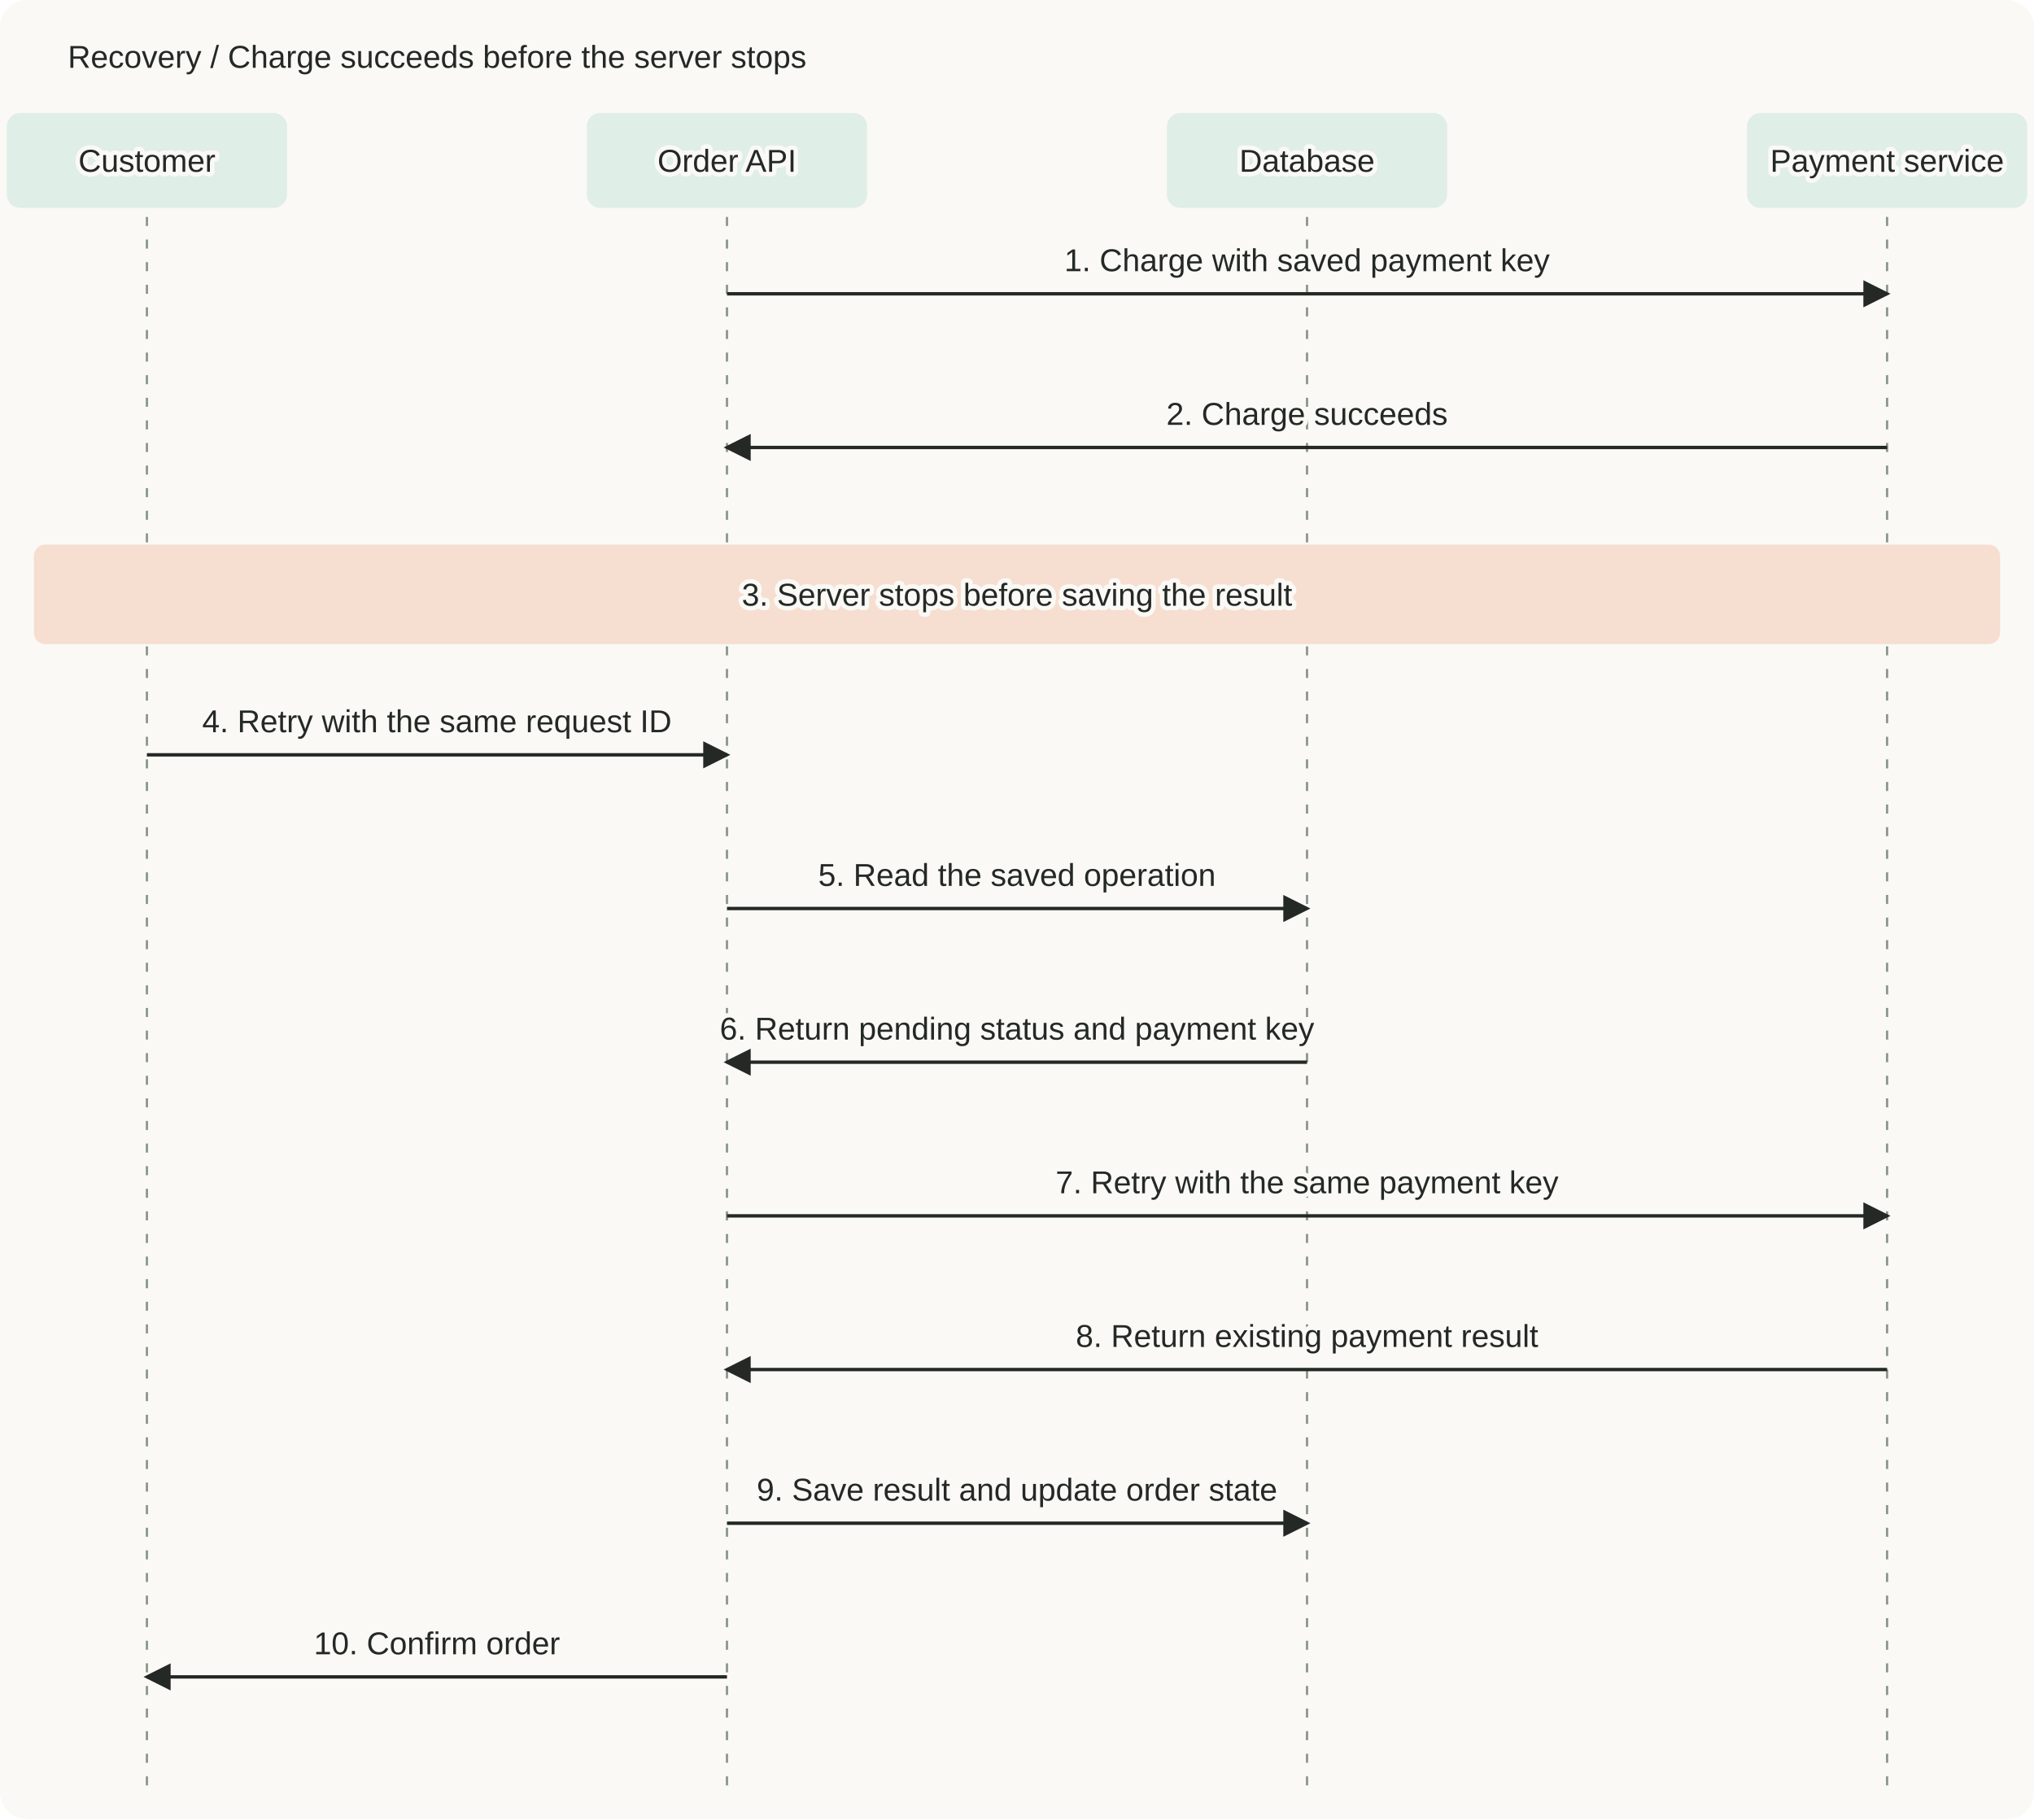
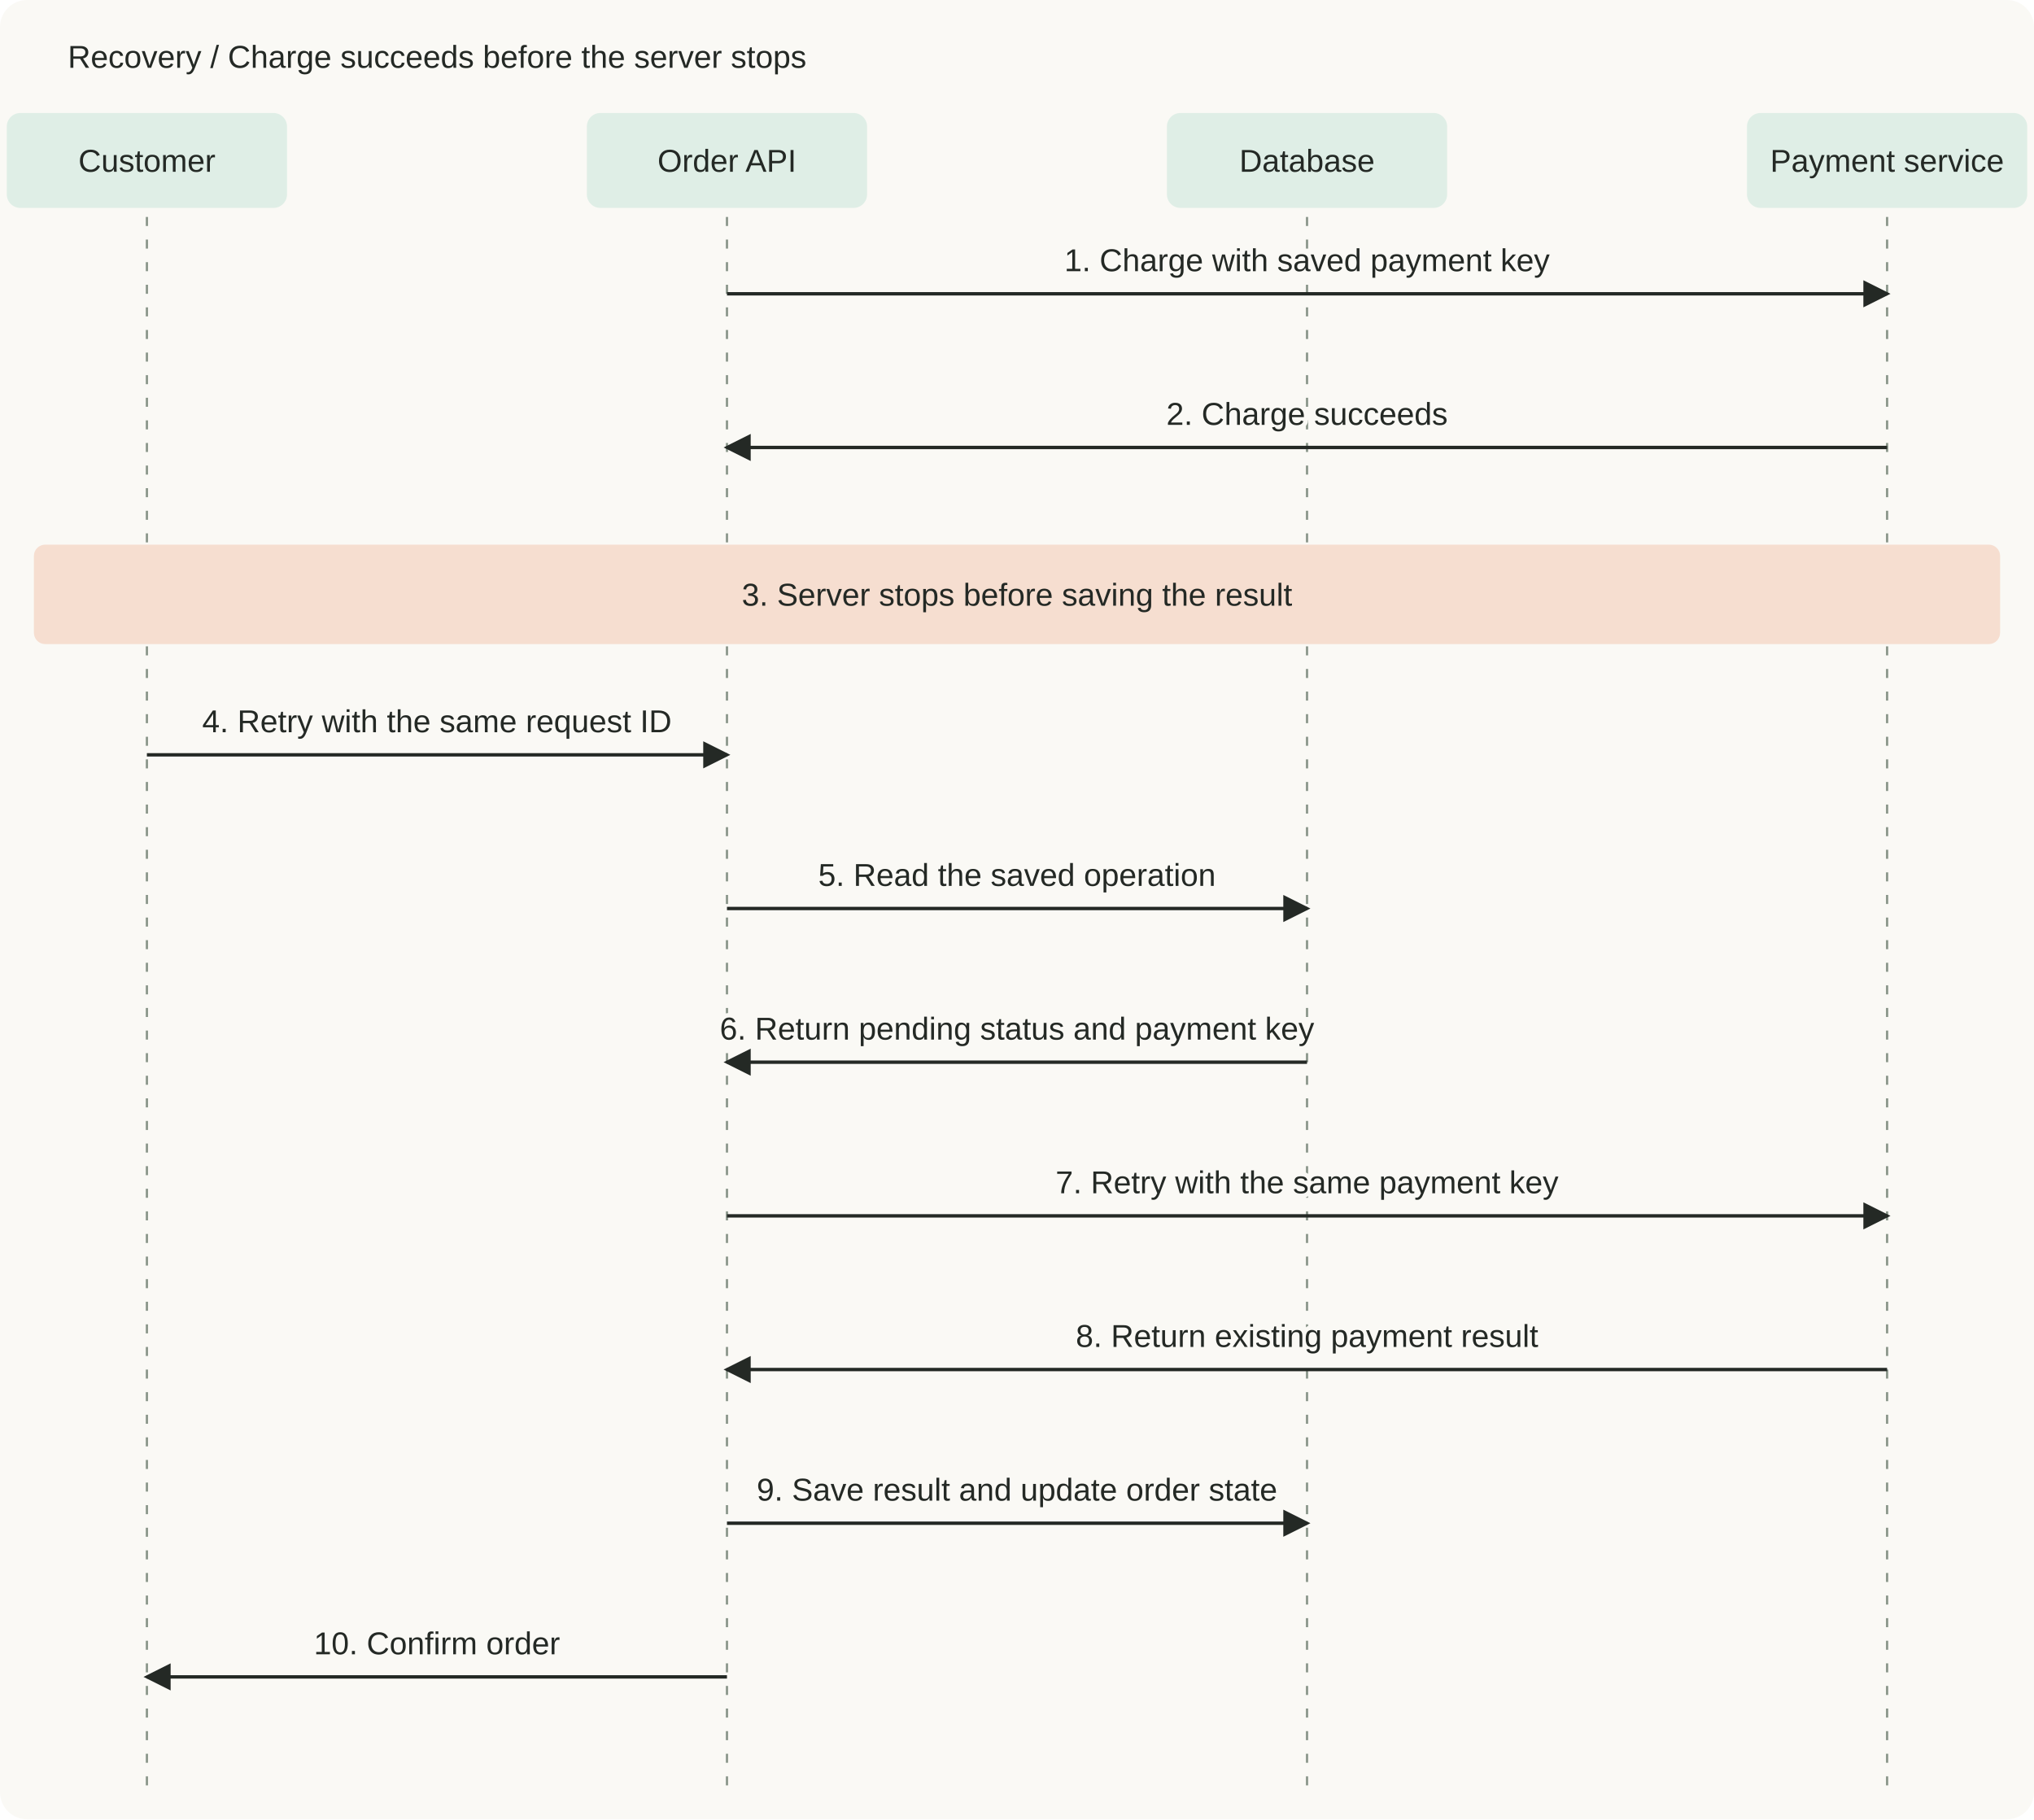
<svg xmlns="http://www.w3.org/2000/svg" width="900" height="805" viewBox="0 0 900 805" role="img" aria-labelledby="title desc">
  <defs>
    <marker id="arrow" markerWidth="8" markerHeight="8" refX="7" refY="4" orient="auto">
      <path d="M0 0L8 4L0 8Z" fill="#242925" />
    </marker>
  </defs>
  <rect width="900" height="805" rx="12" fill="#faf9f5" />
-   <text x="30" y="30" fill="#242925" font-family="Arial, sans-serif" font-size="14" text-anchor="start" paint-order="stroke" stroke="#faf9f5" stroke-width="4" stroke-linejoin="round">Recovery / Charge succeeds before the server stops</text>
+   <text x="30" y="30" fill="#242925" font-family="Arial, sans-serif" font-size="14" text-anchor="start" paint-order="stroke" stroke="#faf9f5" stroke-width="0" stroke-linejoin="round">Recovery / Charge succeeds before the server stops</text>
  <rect x="3.0" y="50" width="124" height="42" rx="6" fill="#dfeee6" />
-   <text x="65.0" y="76" fill="#242925" font-family="Arial, sans-serif" font-size="14" text-anchor="middle" paint-order="stroke" stroke="#faf9f5" stroke-width="4" stroke-linejoin="round">Customer</text>
+   <text x="65.0" y="76" fill="#242925" font-family="Arial, sans-serif" font-size="14" text-anchor="middle" paint-order="stroke" stroke="#faf9f5" stroke-width="0" stroke-linejoin="round">Customer</text>
  <path d="M65.0 96V790" stroke="#8b978b" stroke-dasharray="4 6" />
  <rect x="259.667" y="50" width="124" height="42" rx="6" fill="#dfeee6" />
-   <text x="321.667" y="76" fill="#242925" font-family="Arial, sans-serif" font-size="14" text-anchor="middle" paint-order="stroke" stroke="#faf9f5" stroke-width="4" stroke-linejoin="round">Order API</text>
+   <text x="321.667" y="76" fill="#242925" font-family="Arial, sans-serif" font-size="14" text-anchor="middle" paint-order="stroke" stroke="#faf9f5" stroke-width="0" stroke-linejoin="round">Order API</text>
  <path d="M321.667 96V790" stroke="#8b978b" stroke-dasharray="4 6" />
  <rect x="516.333" y="50" width="124" height="42" rx="6" fill="#dfeee6" />
-   <text x="578.333" y="76" fill="#242925" font-family="Arial, sans-serif" font-size="14" text-anchor="middle" paint-order="stroke" stroke="#faf9f5" stroke-width="4" stroke-linejoin="round">Database</text>
+   <text x="578.333" y="76" fill="#242925" font-family="Arial, sans-serif" font-size="14" text-anchor="middle" paint-order="stroke" stroke="#faf9f5" stroke-width="0" stroke-linejoin="round">Database</text>
  <path d="M578.333 96V790" stroke="#8b978b" stroke-dasharray="4 6" />
  <rect x="773.0" y="50" width="124" height="42" rx="6" fill="#dfeee6" />
-   <text x="835.0" y="76" fill="#242925" font-family="Arial, sans-serif" font-size="14" text-anchor="middle" paint-order="stroke" stroke="#faf9f5" stroke-width="4" stroke-linejoin="round">Payment service</text>
+   <text x="835.0" y="76" fill="#242925" font-family="Arial, sans-serif" font-size="14" text-anchor="middle" paint-order="stroke" stroke="#faf9f5" stroke-width="0" stroke-linejoin="round">Payment service</text>
  <path d="M835.0 96V790" stroke="#8b978b" stroke-dasharray="4 6" />
  <text x="578.333" y="120" fill="#242925" font-family="Arial, sans-serif" font-size="14" text-anchor="middle" paint-order="stroke" stroke="#faf9f5" stroke-width="4" stroke-linejoin="round">1. Charge with saved payment key</text>
  <path d="M321.667 130H835.0" fill="none" stroke="#242925" stroke-width="1.5" marker-end="url(#arrow)" />
  <text x="578.333" y="188" fill="#242925" font-family="Arial, sans-serif" font-size="14" text-anchor="middle" paint-order="stroke" stroke="#faf9f5" stroke-width="4" stroke-linejoin="round">2. Charge succeeds</text>
  <path d="M835.0 198H321.667" fill="none" stroke="#242925" stroke-width="1.5" marker-end="url(#arrow)" />
  <rect x="15" y="241" width="870" height="44" rx="5" fill="#f6ded0" />
-   <text x="450" y="268" fill="#242925" font-family="Arial, sans-serif" font-size="14" text-anchor="middle" paint-order="stroke" stroke="#faf9f5" stroke-width="4" stroke-linejoin="round">3. Server stops before saving the result</text>
+   <text x="450" y="268" fill="#242925" font-family="Arial, sans-serif" font-size="14" text-anchor="middle" paint-order="stroke" stroke="#faf9f5" stroke-width="0" stroke-linejoin="round">3. Server stops before saving the result</text>
  <text x="193.333" y="324" fill="#242925" font-family="Arial, sans-serif" font-size="14" text-anchor="middle" paint-order="stroke" stroke="#faf9f5" stroke-width="4" stroke-linejoin="round">4. Retry with the same request ID</text>
  <path d="M65.0 334H321.667" fill="none" stroke="#242925" stroke-width="1.5" marker-end="url(#arrow)" />
  <text x="450.0" y="392" fill="#242925" font-family="Arial, sans-serif" font-size="14" text-anchor="middle" paint-order="stroke" stroke="#faf9f5" stroke-width="4" stroke-linejoin="round">5. Read the saved operation</text>
  <path d="M321.667 402H578.333" fill="none" stroke="#242925" stroke-width="1.5" marker-end="url(#arrow)" />
  <text x="450.0" y="460" fill="#242925" font-family="Arial, sans-serif" font-size="14" text-anchor="middle" paint-order="stroke" stroke="#faf9f5" stroke-width="4" stroke-linejoin="round">6. Return pending status and payment key</text>
  <path d="M578.333 470H321.667" fill="none" stroke="#242925" stroke-width="1.5" marker-end="url(#arrow)" />
  <text x="578.333" y="528" fill="#242925" font-family="Arial, sans-serif" font-size="14" text-anchor="middle" paint-order="stroke" stroke="#faf9f5" stroke-width="4" stroke-linejoin="round">7. Retry with the same payment key</text>
  <path d="M321.667 538H835.0" fill="none" stroke="#242925" stroke-width="1.5" marker-end="url(#arrow)" />
  <text x="578.333" y="596" fill="#242925" font-family="Arial, sans-serif" font-size="14" text-anchor="middle" paint-order="stroke" stroke="#faf9f5" stroke-width="4" stroke-linejoin="round">8. Return existing payment result</text>
  <path d="M835.0 606H321.667" fill="none" stroke="#242925" stroke-width="1.5" marker-end="url(#arrow)" />
  <text x="450.0" y="664" fill="#242925" font-family="Arial, sans-serif" font-size="14" text-anchor="middle" paint-order="stroke" stroke="#faf9f5" stroke-width="4" stroke-linejoin="round">9. Save result and update order state</text>
  <path d="M321.667 674H578.333" fill="none" stroke="#242925" stroke-width="1.5" marker-end="url(#arrow)" />
  <text x="193.333" y="732" fill="#242925" font-family="Arial, sans-serif" font-size="14" text-anchor="middle" paint-order="stroke" stroke="#faf9f5" stroke-width="4" stroke-linejoin="round">10. Confirm order</text>
  <path d="M321.667 742H65.0" fill="none" stroke="#242925" stroke-width="1.5" marker-end="url(#arrow)" />
</svg>
